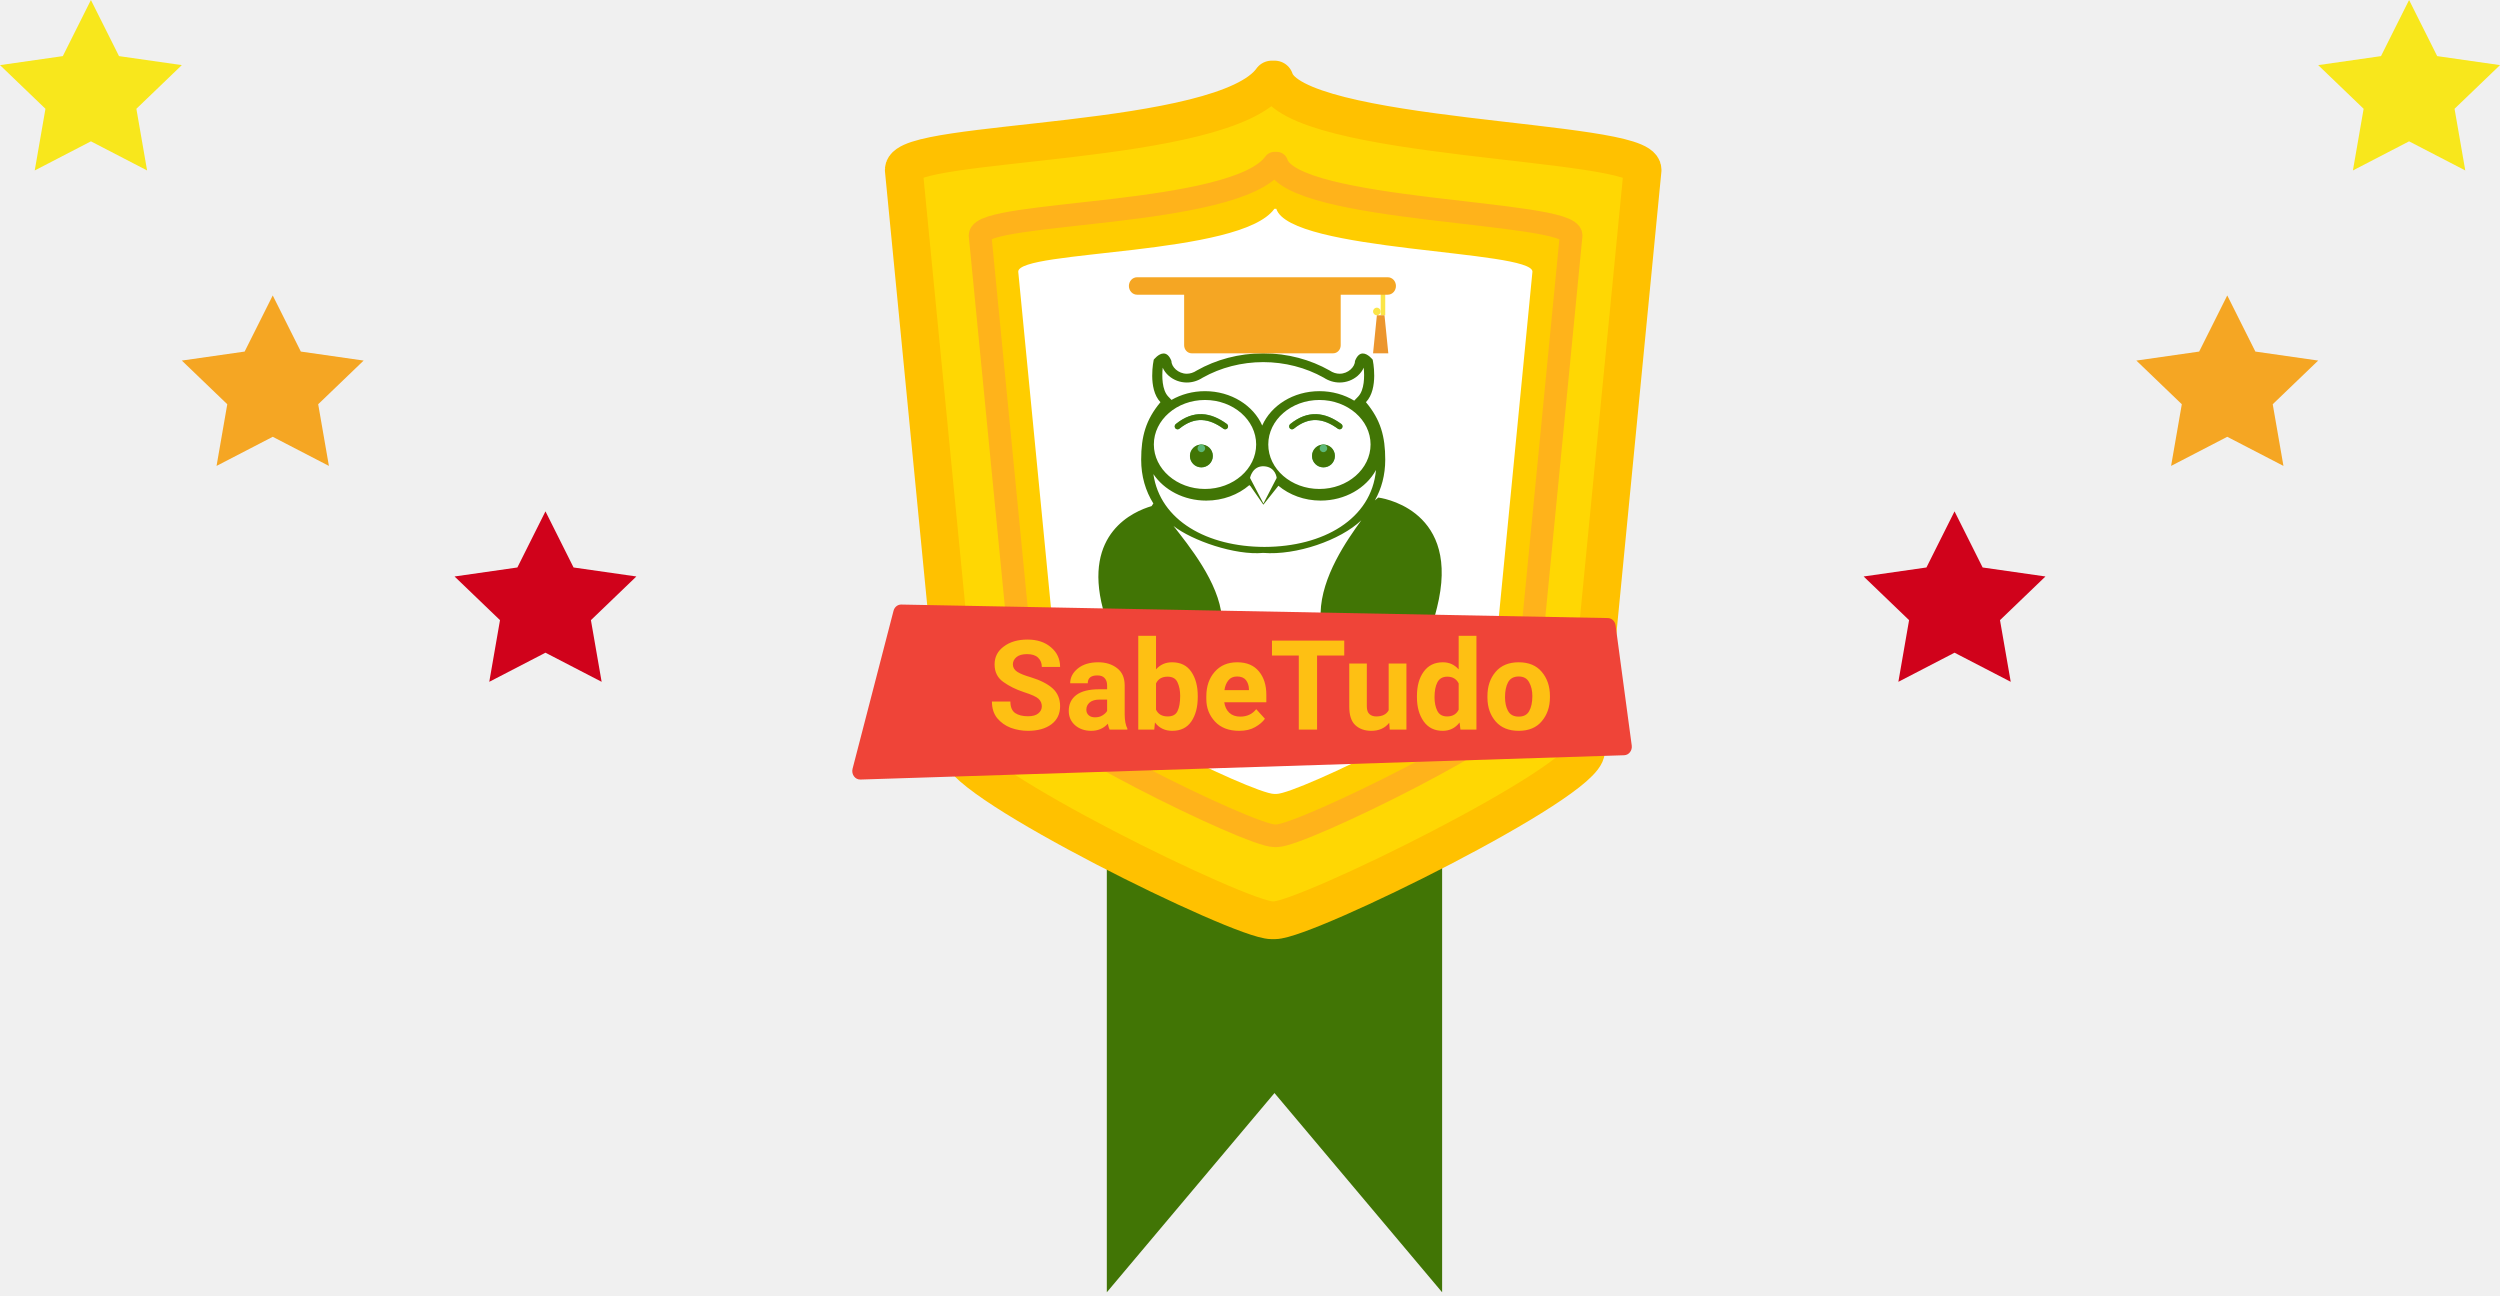
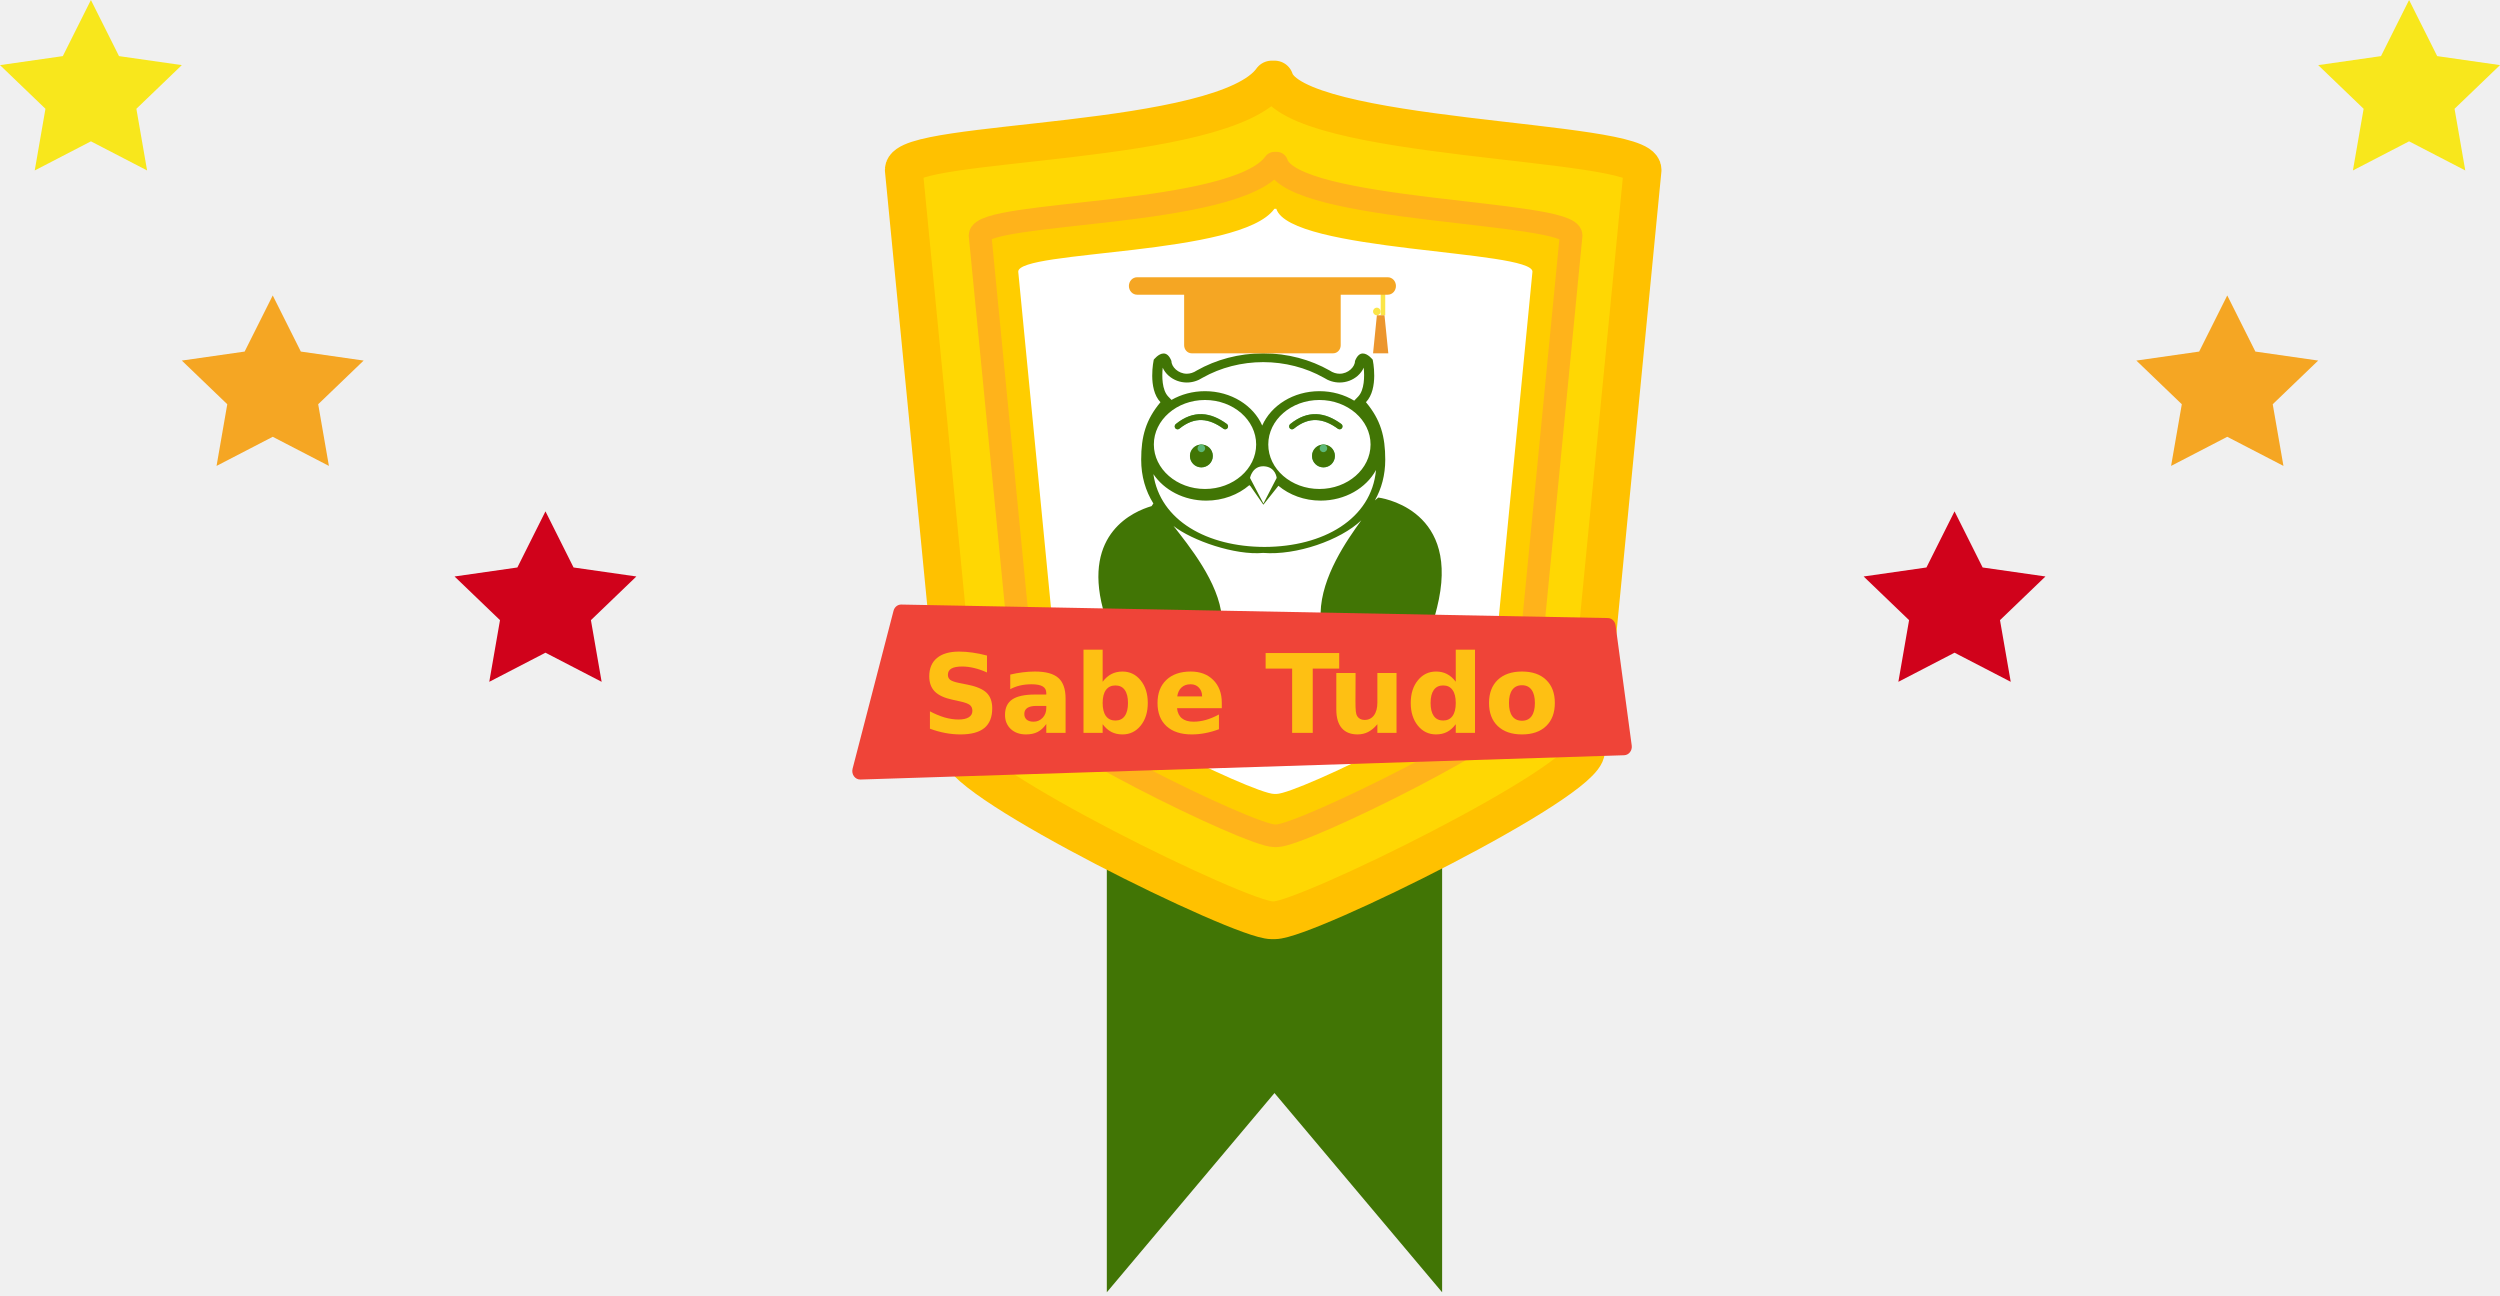
- <svg xmlns="http://www.w3.org/2000/svg" width="220px" height="114px" viewBox="0 0 220 114" version="1.1">
-   <defs />
-   <g id="Page-1" stroke="none" stroke-width="1" fill="none" fill-rule="evenodd">
-     <g id="Group-21">
-       <g id="Group-7-Copy-4">
-         <polygon id="Fill-12" fill="#F8E71C" points="8.001 0 10.473 4.938 16 5.73 12.001 9.573 12.944 15 8.001 12.438 3.056 15 4 9.573 0 5.73 5.528 4.938" />
-         <polygon id="Fill-12-Copy" fill="#F5A623" points="24.001 26 26.473 30.938 32 31.73 28.001 35.573 28.944 41 24.001 38.438 19.056 41 20 35.573 16 31.73 21.528 30.938" />
-         <polygon id="Fill-12-Copy-2" fill="#D0021B" points="48.001 45 50.473 49.938 56 50.73 52.001 54.573 52.944 60 48.001 57.438 43.056 60 44 54.573 40 50.73 45.528 49.938" />
-       </g>
-       <g id="Group-20" transform="translate(75, 7)">
-         <g id="Group-17">
-           <polygon id="Fill-85-Copy" fill="#417505" points="37.154 89.188 51.907 106.72 51.907 30.8 22.4 30.8 22.4 106.72" />
-           <path d="M64.566,59.087 C64.566,61.83 39.917,73.983 37.165,73.983 L36.916,73.983 C34.165,73.983 9.515,61.83 9.515,59.087 L4.533,7.944 C4.533,5.202 32.681,5.958 36.916,0 L37.165,0 C38.909,5.462 69.548,5.202 69.548,7.944 L64.566,59.087 Z" id="Fill-86-Copy" fill="#FFD703" />
-           <path d="M64.566,59.087 C64.566,61.83 39.917,73.983 37.165,73.983 L36.916,73.983 C34.165,73.983 9.515,61.83 9.515,59.087 L4.533,7.944 C4.533,5.202 32.681,5.958 36.916,0 L37.165,0 C38.909,5.462 69.548,5.202 69.548,7.944 L64.566,59.087 Z" id="Stroke-87-Copy" stroke="#FFC100" stroke-width="3.325" stroke-linecap="round" stroke-linejoin="round" />
-           <path d="M59.273,54.631 C59.273,56.825 39.553,66.548 37.353,66.548 L37.154,66.548 C34.952,66.548 15.233,56.825 15.233,54.631 L11.247,13.716 C11.247,11.523 33.765,12.128 37.154,7.361 L37.353,7.361 C38.748,11.731 63.259,11.523 63.259,13.716 L59.273,54.631 Z" id="Fill-88-Copy" fill="#FFCD00" />
-           <path d="M59.273,54.631 C59.273,56.825 39.553,66.548 37.353,66.548 L37.154,66.548 C34.952,66.548 15.233,56.825 15.233,54.631 L11.247,13.716 C11.247,11.523 33.765,12.128 37.154,7.361 L37.353,7.361 C38.748,11.731 63.259,11.523 63.259,13.716 L59.273,54.631 Z" id="Stroke-89-Copy" stroke="#FFB31B" stroke-width="1.995" stroke-linecap="round" stroke-linejoin="round" />
-           <path d="M56.388,52.501 C56.388,54.41 39.231,62.868 37.316,62.868 L37.144,62.868 C35.228,62.868 18.072,54.41 18.072,52.501 L14.605,16.906 C14.605,14.996 34.195,15.523 37.144,11.376 L37.316,11.376 C38.53,15.177 59.855,14.996 59.855,16.906 L56.388,52.501 Z" id="Fill-90-Copy" fill="#FFFFFF" />
-           <path d="M28.783,30.726 C28.673,30.815 28.514,30.797 28.426,30.684 C28.34,30.572 28.357,30.408 28.467,30.319 C29.252,29.681 30.021,29.417 30.779,29.446 C31.53,29.476 32.256,29.792 32.965,30.311 C33.079,30.394 33.106,30.557 33.024,30.673 C32.944,30.79 32.785,30.817 32.672,30.734 C32.041,30.272 31.403,29.989 30.761,29.966 C30.123,29.941 29.466,30.17 28.783,30.726" id="Fill-176" fill="#5CB878" />
-           <path d="M38.854,30.726 C38.745,30.815 38.585,30.797 38.498,30.684 C38.41,30.572 38.43,30.408 38.539,30.319 C39.324,29.681 40.092,29.417 40.849,29.446 C41.6,29.476 42.328,29.792 43.038,30.311 C43.151,30.394 43.177,30.557 43.096,30.673 C43.015,30.79 42.857,30.817 42.743,30.734 C42.111,30.272 41.474,29.989 40.831,29.966 C40.195,29.941 39.538,30.17 38.854,30.726" id="Fill-177" fill="#5CB878" />
-           <path d="M41.464,32.121 C41.743,32.121 41.995,32.233 42.178,32.414 C42.359,32.596 42.471,32.847 42.471,33.124 C42.471,33.401 42.359,33.652 42.178,33.834 C41.995,34.016 41.743,34.128 41.464,34.128 C41.186,34.128 40.934,34.016 40.752,33.834 C40.569,33.652 40.457,33.401 40.457,33.124 C40.457,32.847 40.569,32.596 40.752,32.414 C40.934,32.233 41.186,32.121 41.464,32.121" id="Fill-178" fill="#5CB878" />
-           <path d="M30.721,32.121 C31,32.121 31.25,32.233 31.434,32.414 C31.617,32.596 31.729,32.847 31.729,33.124 C31.729,33.401 31.617,33.652 31.434,33.834 C31.25,34.016 30.999,34.128 30.721,34.128 C30.442,34.128 30.192,34.016 30.009,33.834 C29.827,33.652 29.714,33.401 29.714,33.124 C29.714,32.847 29.827,32.596 30.009,32.414 C30.192,32.233 30.442,32.121 30.721,32.121" id="Fill-179" fill="#5CB878" />
-           <path d="M31.434,33.834 C31.617,33.652 31.729,33.401 31.729,33.124 C31.729,32.847 31.617,32.596 31.434,32.414 C31.25,32.233 31,32.121 30.721,32.121 C30.442,32.121 30.192,32.233 30.009,32.414 C29.827,32.596 29.714,32.847 29.714,33.124 C29.714,33.401 29.827,33.652 30.009,33.834 C30.192,34.016 30.442,34.128 30.721,34.128 C30.999,34.128 31.25,34.016 31.434,33.834" id="Fill-198" fill="#417505" />
-           <path d="M30.761,29.966 C31.403,29.989 32.041,30.272 32.672,30.734 C32.785,30.817 32.944,30.79 33.024,30.673 C33.106,30.557 33.079,30.394 32.965,30.311 C32.256,29.792 31.53,29.476 30.779,29.446 C30.021,29.417 29.252,29.681 28.467,30.319 C28.357,30.408 28.34,30.572 28.426,30.684 C28.514,30.797 28.673,30.815 28.783,30.726 C29.466,30.17 30.123,29.941 30.761,29.966" id="Fill-199" fill="#417505" />
-           <path d="M40.457,33.124 C40.457,33.401 40.569,33.652 40.752,33.834 C40.934,34.016 41.186,34.128 41.464,34.128 C41.743,34.128 41.995,34.016 42.178,33.834 C42.359,33.652 42.471,33.401 42.471,33.124 C42.471,32.847 42.359,32.596 42.178,32.414 C41.995,32.233 41.743,32.121 41.464,32.121 C41.186,32.121 40.934,32.233 40.752,32.414 C40.569,32.596 40.457,32.847 40.457,33.124" id="Fill-201" fill="#417505" />
-           <path d="M40.831,29.966 C41.474,29.989 42.111,30.272 42.743,30.734 C42.857,30.817 43.015,30.79 43.096,30.673 C43.177,30.557 43.151,30.394 43.038,30.311 C42.328,29.792 41.6,29.476 40.849,29.446 C40.092,29.417 39.324,29.681 38.539,30.319 C38.43,30.408 38.41,30.572 38.498,30.684 C38.585,30.797 38.745,30.815 38.854,30.726 C39.538,30.17 40.195,29.941 40.831,29.966" id="Fill-202" fill="#417505" />
-           <path d="M36.182,37.31 L35.002,35.058 C35.002,35.058 35.205,33.977 36.237,34.032 C37.269,34.093 37.347,35.058 37.347,35.058 L36.182,37.31 Z M27.806,27.896 C27.255,27.321 27.239,26.131 27.319,25.356 C27.43,25.614 27.609,25.858 27.847,26.067 C28.283,26.449 28.848,26.661 29.44,26.661 C29.925,26.661 30.409,26.514 30.838,26.234 C32.423,25.343 34.263,24.869 36.163,24.866 C38.063,24.869 39.903,25.343 41.49,26.234 C41.917,26.514 42.401,26.661 42.887,26.661 C43.478,26.661 44.043,26.449 44.481,26.067 C44.717,25.856 44.897,25.614 45.007,25.356 C45.086,26.131 45.072,27.321 44.52,27.896 L44.172,28.258 C43.303,27.733 42.246,27.422 41.11,27.422 C38.811,27.422 36.85,28.682 36.075,30.448 C35.302,28.682 33.339,27.422 31.041,27.422 C29.952,27.422 28.941,27.706 28.091,28.192 L27.806,27.896 Z M36.608,32.113 C36.608,29.954 38.626,28.198 41.107,28.198 C43.592,28.198 45.61,29.954 45.61,32.113 C45.61,34.272 43.592,36.029 41.107,36.029 C38.626,36.029 36.608,34.273 36.608,32.113 Z M35.542,32.113 C35.542,34.272 33.521,36.029 31.039,36.029 C28.558,36.029 26.539,34.273 26.539,32.113 C26.539,29.954 28.56,28.198 31.039,28.198 C33.521,28.198 35.542,29.954 35.542,32.113 Z M36.271,41.129 C31.243,41.117 27.09,38.815 26.498,34.722 C27.435,36.115 29.167,37.053 31.148,37.053 C32.627,37.053 33.966,36.531 34.943,35.691 L35.053,35.793 L36.177,37.412 L37.5,35.746 C38.467,36.553 39.775,37.052 41.219,37.052 C43.369,37.052 45.223,35.949 46.087,34.362 C45.695,38.68 41.448,41.117 36.271,41.129 Z M45.826,56.211 C46.363,55.697 46.951,55.087 47.513,54.406 C49.101,52.483 50.829,49.626 51.62,45.736 C53.266,37.611 46.29,36.784 46.29,36.784 C46.29,36.784 46.178,36.87 45.988,37.035 C46.575,35.997 46.901,34.8 46.901,33.455 C46.901,31.399 46.495,29.939 45.203,28.393 C46.351,27.196 45.798,24.655 45.798,24.655 C45.798,24.655 45.377,24.107 44.929,24.107 C44.685,24.106 44.435,24.27 44.238,24.769 C44.245,25.273 43.647,25.888 42.887,25.888 C42.607,25.888 42.304,25.806 42.002,25.6 C40.322,24.649 38.318,24.095 36.163,24.091 C34.01,24.095 32.005,24.649 30.324,25.6 C30.02,25.803 29.719,25.888 29.438,25.888 C28.679,25.888 28.08,25.275 28.087,24.769 C27.89,24.268 27.639,24.107 27.396,24.107 C26.949,24.106 26.528,24.655 26.528,24.655 C26.528,24.655 25.974,27.196 27.121,28.393 C25.83,29.939 25.423,31.399 25.423,33.455 C25.423,34.916 25.809,36.206 26.495,37.305 L26.34,37.538 C24.77,37.996 20.303,39.904 22.06,46.583 C22.976,50.067 24.61,52.673 26.171,54.508 C26.536,55.029 26.955,55.515 27.423,55.973 L45.826,56.211 Z M31.712,54.482 C32.289,52.661 32.753,50.213 32.523,47.334 C32.276,44.25 29.574,40.964 28.27,39.286 C29.887,40.564 33.686,41.887 36.163,41.656 C39.064,41.887 42.944,40.546 44.797,38.785 C43.541,40.522 41.283,43.728 41.212,46.944 C41.144,50.016 41.832,52.562 42.567,54.384 C41.917,53.766 40.967,53.374 39.903,53.374 C38.8,53.374 37.816,53.798 37.169,54.455 C37.058,54.566 36.959,54.684 36.87,54.808 C36.742,54.682 36.6,54.565 36.449,54.459 C35.834,54.025 35.037,53.762 34.166,53.762 C33.28,53.762 32.469,54.034 31.849,54.48 L31.668,54.622 L31.712,54.482 Z" id="Fill-203" fill="#417505" />
-           <path d="M30.386,32.454 C30.386,32.548 30.424,32.63 30.483,32.691 C30.544,32.752 30.626,32.79 30.718,32.79 C30.811,32.79 30.893,32.752 30.954,32.691 C31.015,32.63 31.051,32.548 31.051,32.454 C31.051,32.363 31.015,32.279 30.954,32.218 C30.893,32.158 30.811,32.121 30.718,32.121 C30.626,32.121 30.544,32.158 30.483,32.218 C30.424,32.279 30.386,32.363 30.386,32.454" id="Fill-204" fill="#5CB878" />
-           <path d="M41.129,32.456 C41.129,32.548 41.166,32.632 41.226,32.691 C41.286,32.752 41.369,32.79 41.461,32.79 C41.553,32.79 41.636,32.752 41.697,32.691 C41.758,32.632 41.794,32.548 41.794,32.456 C41.794,32.363 41.758,32.279 41.697,32.219 C41.636,32.159 41.553,32.121 41.461,32.121 C41.369,32.121 41.286,32.159 41.226,32.219 C41.166,32.279 41.129,32.363 41.129,32.456" id="Fill-205" fill="#5CB878" />
-           <polygon id="Fill-206" fill="#FBE547" points="46.5 20.745 46.901 20.745 46.901 18.737 46.5 18.737" />
-           <path d="M46.16,20.745 C46.345,20.745 46.494,20.595 46.494,20.41 C46.494,20.226 46.345,20.075 46.16,20.075 C45.978,20.075 45.829,20.226 45.829,20.41 C45.829,20.595 45.978,20.745 46.16,20.745" id="Fill-207" fill="#FBE547" />
-           <path d="M25.061,18.934 C24.665,18.934 24.343,18.588 24.343,18.166 C24.343,17.741 24.665,17.399 25.061,17.399 L47.125,17.399 C47.521,17.399 47.843,17.741 47.843,18.166 C47.843,18.588 47.521,18.934 47.125,18.934 L42.982,18.934 L42.982,23.383 C42.982,23.773 42.684,24.091 42.32,24.091 L29.866,24.091 C29.501,24.091 29.204,23.773 29.204,23.383 L29.204,18.934 L25.061,18.934" id="Fill-208" fill="#F5A623" />
-           <polyline id="Fill-209" fill="#EC962D" points="46.165 20.745 46.836 20.745 47.171 24.091 45.829 24.091 46.165 20.745" />
-           <path d="M67.926,59.461 L0.715,61.6 C0.247,61.615 -0.1,61.136 0.026,60.65 L3.631,46.747 C3.716,46.419 3.996,46.194 4.312,46.2 L66.496,47.389 C66.836,47.395 67.122,47.667 67.171,48.029 L68.593,58.605 C68.652,59.049 68.341,59.448 67.926,59.461 Z" id="Shape" fill="#EF4438" fill-rule="nonzero" />
-           <text id="SabeTudo" font-family="Roboto-Black, Roboto" font-size="11" font-weight="700" fill="#FEC013">
-             <tspan x="11.913" y="57.2">SabeTudo</tspan>
-           </text>
-         </g>
-       </g>
-       <g id="Group-7-Copy-5" transform="translate(192, 30) scale(-1, 1) translate(-192, -30) translate(164, 0)">
-         <polygon id="Fill-12" fill="#F8E71C" points="8.001 0 10.473 4.938 16 5.73 12.001 9.573 12.944 15 8.001 12.438 3.056 15 4 9.573 0 5.73 5.528 4.938" />
-         <polygon id="Fill-12-Copy" fill="#F5A623" points="24.001 26 26.473 30.938 32 31.73 28.001 35.573 28.944 41 24.001 38.438 19.056 41 20 35.573 16 31.73 21.528 30.938" />
-         <polygon id="Fill-12-Copy-2" fill="#D0021B" points="48.001 45 50.473 49.938 56 50.73 52.001 54.573 52.944 60 48.001 57.438 43.056 60 44 54.573 40 50.73 45.528 49.938" />
-       </g>
-     </g>
+ <svg xmlns="http://www.w3.org/2000/svg" width="220px" height="114px" viewBox="0 0 220 114" version="1.1" id="svg48">
+   <defs id="defs6" />
+   <polygon style="fill:#f8e71c;fill-rule:evenodd;stroke:none;stroke-width:1" points="3.056,15 4,9.573 0,5.73 5.528,4.938 8.001,0 10.473,4.938 16,5.73 12.001,9.573 12.944,15 8.001,12.438 " id="Fill-12" />
+   <polygon style="fill:#f5a623;fill-rule:evenodd;stroke:none;stroke-width:1" points="19.056,41 20,35.573 16,31.73 21.528,30.938 24.001,26 26.473,30.938 32,31.73 28.001,35.573 28.944,41 24.001,38.438 " id="Fill-12-Copy" />
+   <polygon style="fill:#d0021b;fill-rule:evenodd;stroke:none;stroke-width:1" points="43.056,60 44,54.573 40,50.73 45.528,49.938 48.001,45 50.473,49.938 56,50.73 52.001,54.573 52.944,60 48.001,57.438 " id="Fill-12-Copy-2" />
+   <polygon id="Fill-85-Copy" points="22.4,30.8 22.4,106.72 37.154,89.188 51.907,106.72 51.907,30.8 " style="fill:#417505;fill-rule:evenodd;stroke:none;stroke-width:1" transform="translate(75,7)" />
+   <path d="m 139.566,66.087 c 0,2.743 -24.649,14.896 -27.402,14.896 h -0.248 c -2.752,0 -27.401,-12.153 -27.401,-14.896 l -4.982,-51.144 C 79.533,12.202 107.681,12.958 111.916,7 h 0.248 c 1.744,5.462 32.384,5.202 32.384,7.944 z" id="Fill-86-Copy" style="fill:#ffd703;fill-rule:evenodd;stroke:none;stroke-width:1" />
+   <path d="m 139.566,66.087 c 0,2.743 -24.649,14.896 -27.402,14.896 h -0.248 c -2.752,0 -27.401,-12.153 -27.401,-14.896 l -4.982,-51.144 C 79.533,12.202 107.681,12.958 111.916,7 h 0.248 c 1.744,5.462 32.384,5.202 32.384,7.944 z" id="Stroke-87-Copy" style="fill:none;fill-rule:evenodd;stroke:#ffc100;stroke-width:3.325;stroke-linecap:round;stroke-linejoin:round" />
+   <path d="m 134.273,61.631 c 0,2.194 -19.719,11.917 -21.92,11.917 h -0.199 c -2.202,0 -21.921,-9.723 -21.921,-11.917 l -3.986,-40.914 c 0,-2.193 22.518,-1.589 25.906,-6.355 h 0.199 c 1.395,4.37 25.906,4.162 25.906,6.355 z" id="Fill-88-Copy" style="fill:#ffcd00;fill-rule:evenodd;stroke:none;stroke-width:1" />
+   <path d="m 134.273,61.631 c 0,2.194 -19.719,11.917 -21.92,11.917 h -0.199 c -2.202,0 -21.921,-9.723 -21.921,-11.917 l -3.986,-40.914 c 0,-2.193 22.518,-1.589 25.906,-6.355 h 0.199 c 1.395,4.37 25.906,4.162 25.906,6.355 z" id="Stroke-89-Copy" style="fill:none;fill-rule:evenodd;stroke:#ffb31b;stroke-width:1.995;stroke-linecap:round;stroke-linejoin:round" />
+   <path d="m 131.388,59.501 c 0,1.909 -17.156,10.367 -19.071,10.367 h -0.173 c -1.916,0 -19.071,-8.458 -19.071,-10.367 L 89.605,23.906 c 0,-1.909 19.591,-1.383 22.539,-5.529 h 0.173 c 1.214,3.801 22.539,3.62 22.539,5.529 z" id="Fill-90-Copy" style="fill:#ffffff;fill-rule:evenodd;stroke:none;stroke-width:1" />
+   <path d="m 103.783,37.726 c -0.11,0.089 -0.269,0.071 -0.357,-0.042 -0.086,-0.112 -0.069,-0.276 0.041,-0.365 0.784,-0.638 1.554,-0.902 2.311,-0.873 0.752,0.029 1.477,0.346 2.186,0.865 0.114,0.084 0.141,0.246 0.059,0.362 -0.08,0.117 -0.239,0.144 -0.352,0.061 -0.631,-0.462 -1.269,-0.744 -1.911,-0.768 -0.638,-0.025 -1.295,0.204 -1.978,0.76" id="Fill-176" style="fill:#5cb878;fill-rule:evenodd;stroke:none;stroke-width:1" />
+   <path d="m 113.854,37.726 c -0.109,0.089 -0.27,0.071 -0.357,-0.042 -0.087,-0.112 -0.068,-0.276 0.041,-0.365 0.785,-0.638 1.553,-0.902 2.31,-0.873 0.751,0.029 1.479,0.346 2.189,0.865 0.113,0.084 0.139,0.246 0.058,0.362 -0.081,0.117 -0.239,0.144 -0.353,0.061 -0.632,-0.462 -1.268,-0.744 -1.911,-0.768 -0.637,-0.025 -1.293,0.204 -1.977,0.76" id="Fill-177" style="fill:#5cb878;fill-rule:evenodd;stroke:none;stroke-width:1" />
+   <path d="m 116.464,39.121 c 0.278,0 0.531,0.112 0.714,0.293 0.181,0.182 0.294,0.433 0.294,0.71 0,0.277 -0.113,0.528 -0.294,0.71 -0.183,0.182 -0.435,0.295 -0.714,0.295 -0.278,0 -0.53,-0.113 -0.712,-0.295 -0.183,-0.181 -0.295,-0.432 -0.295,-0.71 0,-0.277 0.112,-0.528 0.295,-0.71 0.182,-0.181 0.435,-0.293 0.712,-0.293" id="Fill-178" style="fill:#5cb878;fill-rule:evenodd;stroke:none;stroke-width:1" />
+   <path d="m 105.721,39.121 c 0.279,0 0.529,0.112 0.713,0.293 0.182,0.182 0.294,0.433 0.294,0.71 0,0.277 -0.112,0.528 -0.294,0.71 -0.184,0.182 -0.435,0.295 -0.713,0.295 -0.279,0 -0.529,-0.113 -0.712,-0.295 -0.182,-0.181 -0.294,-0.432 -0.294,-0.71 0,-0.277 0.112,-0.528 0.294,-0.71 0.183,-0.181 0.434,-0.293 0.712,-0.293" id="Fill-179" style="fill:#5cb878;fill-rule:evenodd;stroke:none;stroke-width:1" />
+   <path d="m 106.434,40.834 c 0.182,-0.181 0.294,-0.432 0.294,-0.71 0,-0.277 -0.112,-0.528 -0.294,-0.71 -0.184,-0.181 -0.434,-0.293 -0.713,-0.293 -0.279,0 -0.529,0.112 -0.712,0.293 -0.182,0.182 -0.294,0.433 -0.294,0.71 0,0.277 0.112,0.528 0.294,0.71 0.183,0.182 0.434,0.295 0.712,0.295 0.278,0 0.529,-0.113 0.713,-0.295" id="Fill-198" style="fill:#417505;fill-rule:evenodd;stroke:none;stroke-width:1" />
+   <path d="m 105.761,36.966 c 0.642,0.024 1.279,0.306 1.911,0.768 0.114,0.083 0.272,0.056 0.352,-0.061 0.082,-0.116 0.055,-0.279 -0.059,-0.362 -0.709,-0.519 -1.435,-0.835 -2.186,-0.865 -0.757,-0.029 -1.527,0.235 -2.311,0.873 -0.11,0.088 -0.128,0.253 -0.041,0.365 0.087,0.113 0.247,0.131 0.357,0.042 0.683,-0.556 1.34,-0.785 1.978,-0.76" id="Fill-199" style="fill:#417505;fill-rule:evenodd;stroke:none;stroke-width:1" />
+   <path d="m 115.457,40.124 c 0,0.277 0.112,0.528 0.295,0.71 0.182,0.182 0.435,0.295 0.712,0.295 0.278,0 0.531,-0.113 0.714,-0.295 0.181,-0.181 0.294,-0.432 0.294,-0.71 0,-0.277 -0.113,-0.528 -0.294,-0.71 -0.183,-0.181 -0.435,-0.293 -0.714,-0.293 -0.278,0 -0.53,0.112 -0.712,0.293 -0.183,0.182 -0.295,0.433 -0.295,0.71" id="Fill-201" style="fill:#417505;fill-rule:evenodd;stroke:none;stroke-width:1" />
+   <path d="m 115.831,36.966 c 0.643,0.024 1.28,0.306 1.911,0.768 0.114,0.083 0.272,0.056 0.353,-0.061 0.081,-0.116 0.055,-0.279 -0.058,-0.362 -0.71,-0.519 -1.437,-0.835 -2.189,-0.865 -0.757,-0.029 -1.525,0.235 -2.31,0.873 -0.109,0.088 -0.129,0.253 -0.041,0.365 0.087,0.113 0.248,0.131 0.357,0.042 0.684,-0.556 1.34,-0.785 1.977,-0.76" id="Fill-202" style="fill:#417505;fill-rule:evenodd;stroke:none;stroke-width:1" />
+   <path d="m 111.182,44.31 -1.181,-2.251 c 0,0 0.203,-1.081 1.236,-1.026 1.031,0.061 1.11,1.026 1.11,1.026 z m -8.377,-9.414 c -0.551,-0.575 -0.566,-1.765 -0.486,-2.54 0.111,0.258 0.29,0.502 0.528,0.711 0.436,0.382 1.001,0.594 1.593,0.594 0.485,0 0.968,-0.147 1.397,-0.426 1.586,-0.892 3.426,-1.366 5.326,-1.368 1.899,0.003 3.74,0.476 5.327,1.368 0.427,0.279 0.911,0.426 1.397,0.426 0.591,0 1.156,-0.212 1.593,-0.594 0.236,-0.21 0.416,-0.453 0.527,-0.711 0.079,0.775 0.065,1.965 -0.487,2.54 l -0.349,0.363 c -0.869,-0.525 -1.925,-0.836 -3.061,-0.836 -2.299,0 -4.26,1.26 -5.035,3.026 -0.773,-1.766 -2.736,-3.026 -5.034,-3.026 -1.089,0 -2.1,0.284 -2.95,0.769 z m 8.803,4.218 c 0,-2.159 2.017,-3.915 4.499,-3.915 2.484,0 4.502,1.756 4.502,3.915 0,2.159 -2.018,3.916 -4.502,3.916 -2.482,0 -4.499,-1.756 -4.499,-3.916 z m -1.066,0 c 0,2.159 -2.021,3.916 -4.503,3.916 -2.482,0 -4.5,-1.756 -4.5,-3.916 0,-2.159 2.021,-3.915 4.5,-3.915 2.482,0 4.503,1.756 4.503,3.915 z m 0.73,9.016 c -5.028,-0.012 -9.181,-2.314 -9.774,-6.406 0.937,1.393 2.669,2.331 4.65,2.331 1.479,0 2.818,-0.522 3.795,-1.362 l 0.11,0.103 1.124,1.618 1.323,-1.666 c 0.967,0.807 2.275,1.306 3.719,1.306 2.15,0 4.004,-1.104 4.869,-2.691 -0.393,4.318 -4.64,6.755 -9.816,6.767 z m 9.554,15.082 c 0.537,-0.514 1.125,-1.125 1.687,-1.805 1.588,-1.923 3.317,-4.781 4.108,-8.671 1.646,-8.124 -5.33,-8.952 -5.33,-8.952 0,0 -0.111,0.086 -0.302,0.251 0.587,-1.038 0.913,-2.235 0.913,-3.58 0,-2.056 -0.406,-3.516 -1.698,-5.061 1.148,-1.197 0.595,-3.739 0.595,-3.739 0,0 -0.421,-0.548 -0.869,-0.548 -0.244,-8.77e-4 -0.494,0.163 -0.691,0.662 0.008,0.504 -0.591,1.119 -1.351,1.119 -0.28,0 -0.583,-0.081 -0.885,-0.288 -1.68,-0.951 -3.684,-1.505 -5.839,-1.509 -2.153,0.004 -4.158,0.559 -5.84,1.509 -0.303,0.203 -0.605,0.288 -0.886,0.288 -0.759,0 -1.358,-0.613 -1.351,-1.119 -0.196,-0.5 -0.447,-0.662 -0.69,-0.662 -0.447,-8.77e-4 -0.868,0.548 -0.868,0.548 0,0 -0.554,2.542 0.593,3.739 -1.291,1.545 -1.698,3.006 -1.698,5.061 0,1.462 0.386,2.752 1.072,3.85 l -0.155,0.233 c -1.57,0.458 -6.038,2.366 -4.28,9.045 0.916,3.484 2.55,6.09 4.111,7.925 0.366,0.521 0.784,1.007 1.252,1.465 z m -14.114,-1.729 c 0.577,-1.822 1.041,-4.269 0.811,-7.148 -0.246,-3.084 -2.949,-6.37 -4.253,-8.049 1.617,1.279 5.416,2.601 7.893,2.371 2.901,0.231 6.781,-1.111 8.634,-2.871 -1.256,1.737 -3.514,4.943 -3.585,8.159 -0.068,3.073 0.62,5.618 1.355,7.441 -0.65,-0.618 -1.6,-1.01 -2.664,-1.01 -1.103,0 -2.087,0.424 -2.735,1.081 -0.11,0.111 -0.21,0.229 -0.299,0.353 -0.128,-0.126 -0.269,-0.243 -0.421,-0.348 -0.615,-0.434 -1.412,-0.697 -2.283,-0.697 -0.886,0 -1.697,0.271 -2.317,0.718 l -0.182,0.142 z" id="Fill-203" style="fill:#417505;fill-rule:evenodd;stroke:none;stroke-width:1" />
+   <path d="m 105.386,39.454 c 0,0.093 0.038,0.176 0.097,0.237 0.061,0.061 0.143,0.099 0.236,0.099 0.092,0 0.175,-0.038 0.236,-0.099 0.06,-0.061 0.096,-0.144 0.096,-0.237 0,-0.091 -0.036,-0.175 -0.096,-0.237 -0.061,-0.06 -0.143,-0.097 -0.236,-0.097 -0.092,0 -0.175,0.038 -0.236,0.097 -0.059,0.061 -0.097,0.145 -0.097,0.237" id="Fill-204" style="fill:#5cb878;fill-rule:evenodd;stroke:none;stroke-width:1" />
+   <path d="m 116.129,39.456 c 0,0.092 0.038,0.176 0.097,0.235 0.06,0.061 0.143,0.099 0.236,0.099 0.092,0 0.175,-0.038 0.236,-0.099 0.06,-0.059 0.096,-0.144 0.096,-0.235 0,-0.093 -0.036,-0.177 -0.096,-0.237 -0.061,-0.061 -0.144,-0.099 -0.236,-0.099 -0.092,0 -0.175,0.038 -0.236,0.099 -0.059,0.06 -0.097,0.144 -0.097,0.237" id="Fill-205" style="fill:#5cb878;fill-rule:evenodd;stroke:none;stroke-width:1" />
+   <polygon id="Fill-206" points="46.5,20.745 46.901,20.745 46.901,18.737 46.5,18.737 " style="fill:#fbe547;fill-rule:evenodd;stroke:none;stroke-width:1" transform="translate(75,7)" />
+   <path d="m 121.16,27.745 c 0.184,0 0.333,-0.15 0.333,-0.335 0,-0.184 -0.149,-0.335 -0.333,-0.335 -0.183,0 -0.332,0.151 -0.332,0.335 0,0.184 0.149,0.335 0.332,0.335" id="Fill-207" style="fill:#fbe547;fill-rule:evenodd;stroke:none;stroke-width:1" />
+   <path d="m 100.061,25.934 c -0.396,0 -0.718,-0.345 -0.718,-0.768 0,-0.425 0.322,-0.767 0.718,-0.767 h 22.064 c 0.396,0 0.718,0.342 0.718,0.767 0,0.423 -0.322,0.768 -0.718,0.768 h -4.143 v 4.449 c 0,0.39 -0.298,0.708 -0.662,0.708 h -12.454 c -0.364,0 -0.662,-0.317 -0.662,-0.708 v -4.449 h -4.143" id="Fill-208" style="fill:#f5a623;fill-rule:evenodd;stroke:none;stroke-width:1" />
+   <polyline id="Fill-209" points="46.165 20.745 46.836 20.745 47.171 24.091 45.829 24.091 46.165 20.745" style="fill:#ec962d;fill-rule:evenodd;stroke:none;stroke-width:1" transform="translate(75,7)" />
+   <path d="m 142.926,66.461 -67.21,2.138 c -0.468,0.015 -0.815,-0.463 -0.689,-0.95 L 78.631,53.747 c 0.085,-0.328 0.365,-0.553 0.681,-0.547 l 62.183,1.188 c 0.34,0.006 0.626,0.278 0.675,0.641 l 1.422,10.576 c 0.06,0.443 -0.252,0.843 -0.667,0.856 z" id="Shape" style="fill:#ef4438;fill-rule:nonzero;stroke:none;stroke-width:1" />
+   <g aria-label="Sabe Tudo" style="font-weight:700;font-size:9.637px;font-family:Roboto-Black, Roboto;fill:#fec013;fill-rule:evenodd;stroke:none;stroke-width:1" id="SabeTudo">
+     <path d="m 86.855,57.689 v 1.487 q -0.579,-0.259 -1.129,-0.391 -0.551,-0.132 -1.04,-0.132 -0.649,0 -0.96,0.179 -0.311,0.179 -0.311,0.555 0,0.282 0.207,0.442 0.212,0.155 0.762,0.268 l 0.772,0.155 q 1.172,0.235 1.666,0.715 0.494,0.48 0.494,1.365 0,1.162 -0.692,1.732 -0.687,0.565 -2.103,0.565 -0.668,0 -1.341,-0.127 -0.673,-0.127 -1.346,-0.376 v -1.529 q 0.673,0.358 1.299,0.541 0.631,0.179 1.214,0.179 0.593,0 0.908,-0.198 0.315,-0.198 0.315,-0.565 0,-0.329 -0.216,-0.508 -0.212,-0.179 -0.852,-0.32 L 83.802,61.571 q -1.054,-0.226 -1.543,-0.72 -0.485,-0.494 -0.485,-1.332 0,-1.049 0.678,-1.614 0.678,-0.565 1.948,-0.565 0.579,0 1.19,0.089 0.612,0.085 1.266,0.259 z" style="stroke-width:1" id="path3774" />
+     <path d="m 91.198,62.121 q -0.527,0 -0.795,0.179 -0.264,0.179 -0.264,0.527 0,0.32 0.212,0.503 0.216,0.179 0.598,0.179 0.475,0 0.8,-0.339 0.325,-0.343 0.325,-0.856 v -0.193 z m 2.574,-0.635 v 3.007 h -1.699 v -0.781 q -0.339,0.48 -0.762,0.701 -0.423,0.216 -1.03,0.216 -0.819,0 -1.332,-0.475 -0.508,-0.48 -0.508,-1.242 0,-0.927 0.635,-1.36 0.64,-0.433 2.004,-0.433 h 0.993 v -0.132 q 0,-0.4 -0.315,-0.583 -0.315,-0.188 -0.983,-0.188 -0.541,0 -1.007,0.108 -0.466,0.108 -0.866,0.325 v -1.285 q 0.541,-0.132 1.087,-0.198 0.546,-0.071 1.092,-0.071 1.426,0 2.056,0.565 0.635,0.56 0.635,1.826 z" style="stroke-width:1" id="path3776" />
+     <path d="m 98.153,63.406 q 0.541,0 0.823,-0.395 0.287,-0.395 0.287,-1.148 0,-0.753 -0.287,-1.148 -0.282,-0.395 -0.823,-0.395 -0.541,0 -0.833,0.4 -0.287,0.395 -0.287,1.143 0,0.748 0.287,1.148 0.292,0.395 0.833,0.395 z m -1.12,-3.411 q 0.348,-0.461 0.772,-0.678 0.423,-0.221 0.974,-0.221 0.974,0 1.6,0.776 0.626,0.772 0.626,1.99 0,1.219 -0.626,1.995 -0.626,0.772 -1.6,0.772 -0.551,0 -0.974,-0.216 -0.423,-0.221 -0.772,-0.682 v 0.762 H 95.349 V 57.171 h 1.685 z" style="stroke-width:1" id="path3778" />
+     <path d="m 107.517,61.843 v 0.48 h -3.938 q 0.061,0.593 0.428,0.889 0.367,0.296 1.026,0.296 0.532,0 1.087,-0.155 0.56,-0.16 1.148,-0.48 v 1.299 q -0.598,0.226 -1.195,0.339 -0.598,0.118 -1.195,0.118 -1.43,0 -2.226,-0.725 -0.79,-0.729 -0.79,-2.042 0,-1.289 0.776,-2.028 0.781,-0.739 2.146,-0.739 1.242,0 1.986,0.748 0.748,0.748 0.748,2 z m -1.732,-0.56 q 0,-0.48 -0.282,-0.772 -0.278,-0.296 -0.729,-0.296 -0.489,0 -0.795,0.278 -0.306,0.273 -0.381,0.791 z" style="stroke-width:1" id="path3780" />
+     <path d="m 111.375,57.467 h 6.475 v 1.369 h -2.329 v 5.656 h -1.812 v -5.656 h -2.334 z" style="stroke-width:1" id="path3782" />
+     <path d="m 117.596,62.441 v -3.218 h 1.694 v 0.527 q 0,0.428 -0.005,1.078 -0.005,0.645 -0.005,0.861 0,0.635 0.033,0.918 0.033,0.278 0.113,0.405 0.104,0.165 0.268,0.254 0.169,0.089 0.386,0.089 0.527,0 0.828,-0.405 0.301,-0.405 0.301,-1.125 v -2.602 h 1.685 v 5.27 h -1.685 V 63.73 q -0.381,0.461 -0.809,0.682 -0.423,0.216 -0.936,0.216 -0.913,0 -1.393,-0.56 -0.475,-0.56 -0.475,-1.628 z" style="stroke-width:1" id="path3784" />
+     <path d="M 128.107,59.994 V 57.171 h 1.694 v 7.322 h -1.694 V 63.73 q -0.348,0.466 -0.767,0.682 -0.419,0.216 -0.969,0.216 -0.974,0 -1.6,-0.772 -0.626,-0.776 -0.626,-1.995 0,-1.219 0.626,-1.99 0.626,-0.776 1.6,-0.776 0.546,0 0.965,0.221 0.423,0.216 0.772,0.678 z m -1.11,3.411 q 0.541,0 0.823,-0.395 0.287,-0.395 0.287,-1.148 0,-0.753 -0.287,-1.148 -0.282,-0.395 -0.823,-0.395 -0.536,0 -0.823,0.395 -0.282,0.395 -0.282,1.148 0,0.753 0.282,1.148 0.287,0.395 0.823,0.395 z" style="stroke-width:1" id="path3786" />
+     <path d="m 133.937,60.3 q -0.56,0 -0.856,0.405 -0.292,0.4 -0.292,1.158 0,0.758 0.292,1.162 0.296,0.4 0.856,0.4 0.551,0 0.842,-0.4 0.292,-0.405 0.292,-1.162 0,-0.758 -0.292,-1.158 -0.292,-0.405 -0.842,-0.405 z m 0,-1.205 q 1.36,0 2.122,0.734 0.767,0.734 0.767,2.033 0,1.299 -0.767,2.033 -0.762,0.734 -2.122,0.734 -1.365,0 -2.136,-0.734 -0.767,-0.734 -0.767,-2.033 0,-1.299 0.767,-2.033 0.772,-0.734 2.136,-0.734 z" style="stroke-width:1" id="path3788" />
  </g>
+   <polygon style="fill:#f8e71c;fill-rule:evenodd;stroke:none;stroke-width:1" points="3.056,15 4,9.573 0,5.73 5.528,4.938 8.001,0 10.473,4.938 16,5.73 12.001,9.573 12.944,15 8.001,12.438 " id="polygon39" transform="matrix(-1,0,0,1,220,0)" />
+   <polygon style="fill:#f5a623;fill-rule:evenodd;stroke:none;stroke-width:1" points="19.056,41 20,35.573 16,31.73 21.528,30.938 24.001,26 26.473,30.938 32,31.73 28.001,35.573 28.944,41 24.001,38.438 " id="polygon41" transform="matrix(-1,0,0,1,220,0)" />
+   <polygon style="fill:#d0021b;fill-rule:evenodd;stroke:none;stroke-width:1" points="43.056,60 44,54.573 40,50.73 45.528,49.938 48.001,45 50.473,49.938 56,50.73 52.001,54.573 52.944,60 48.001,57.438 " id="polygon43" transform="matrix(-1,0,0,1,220,0)" />
</svg>
